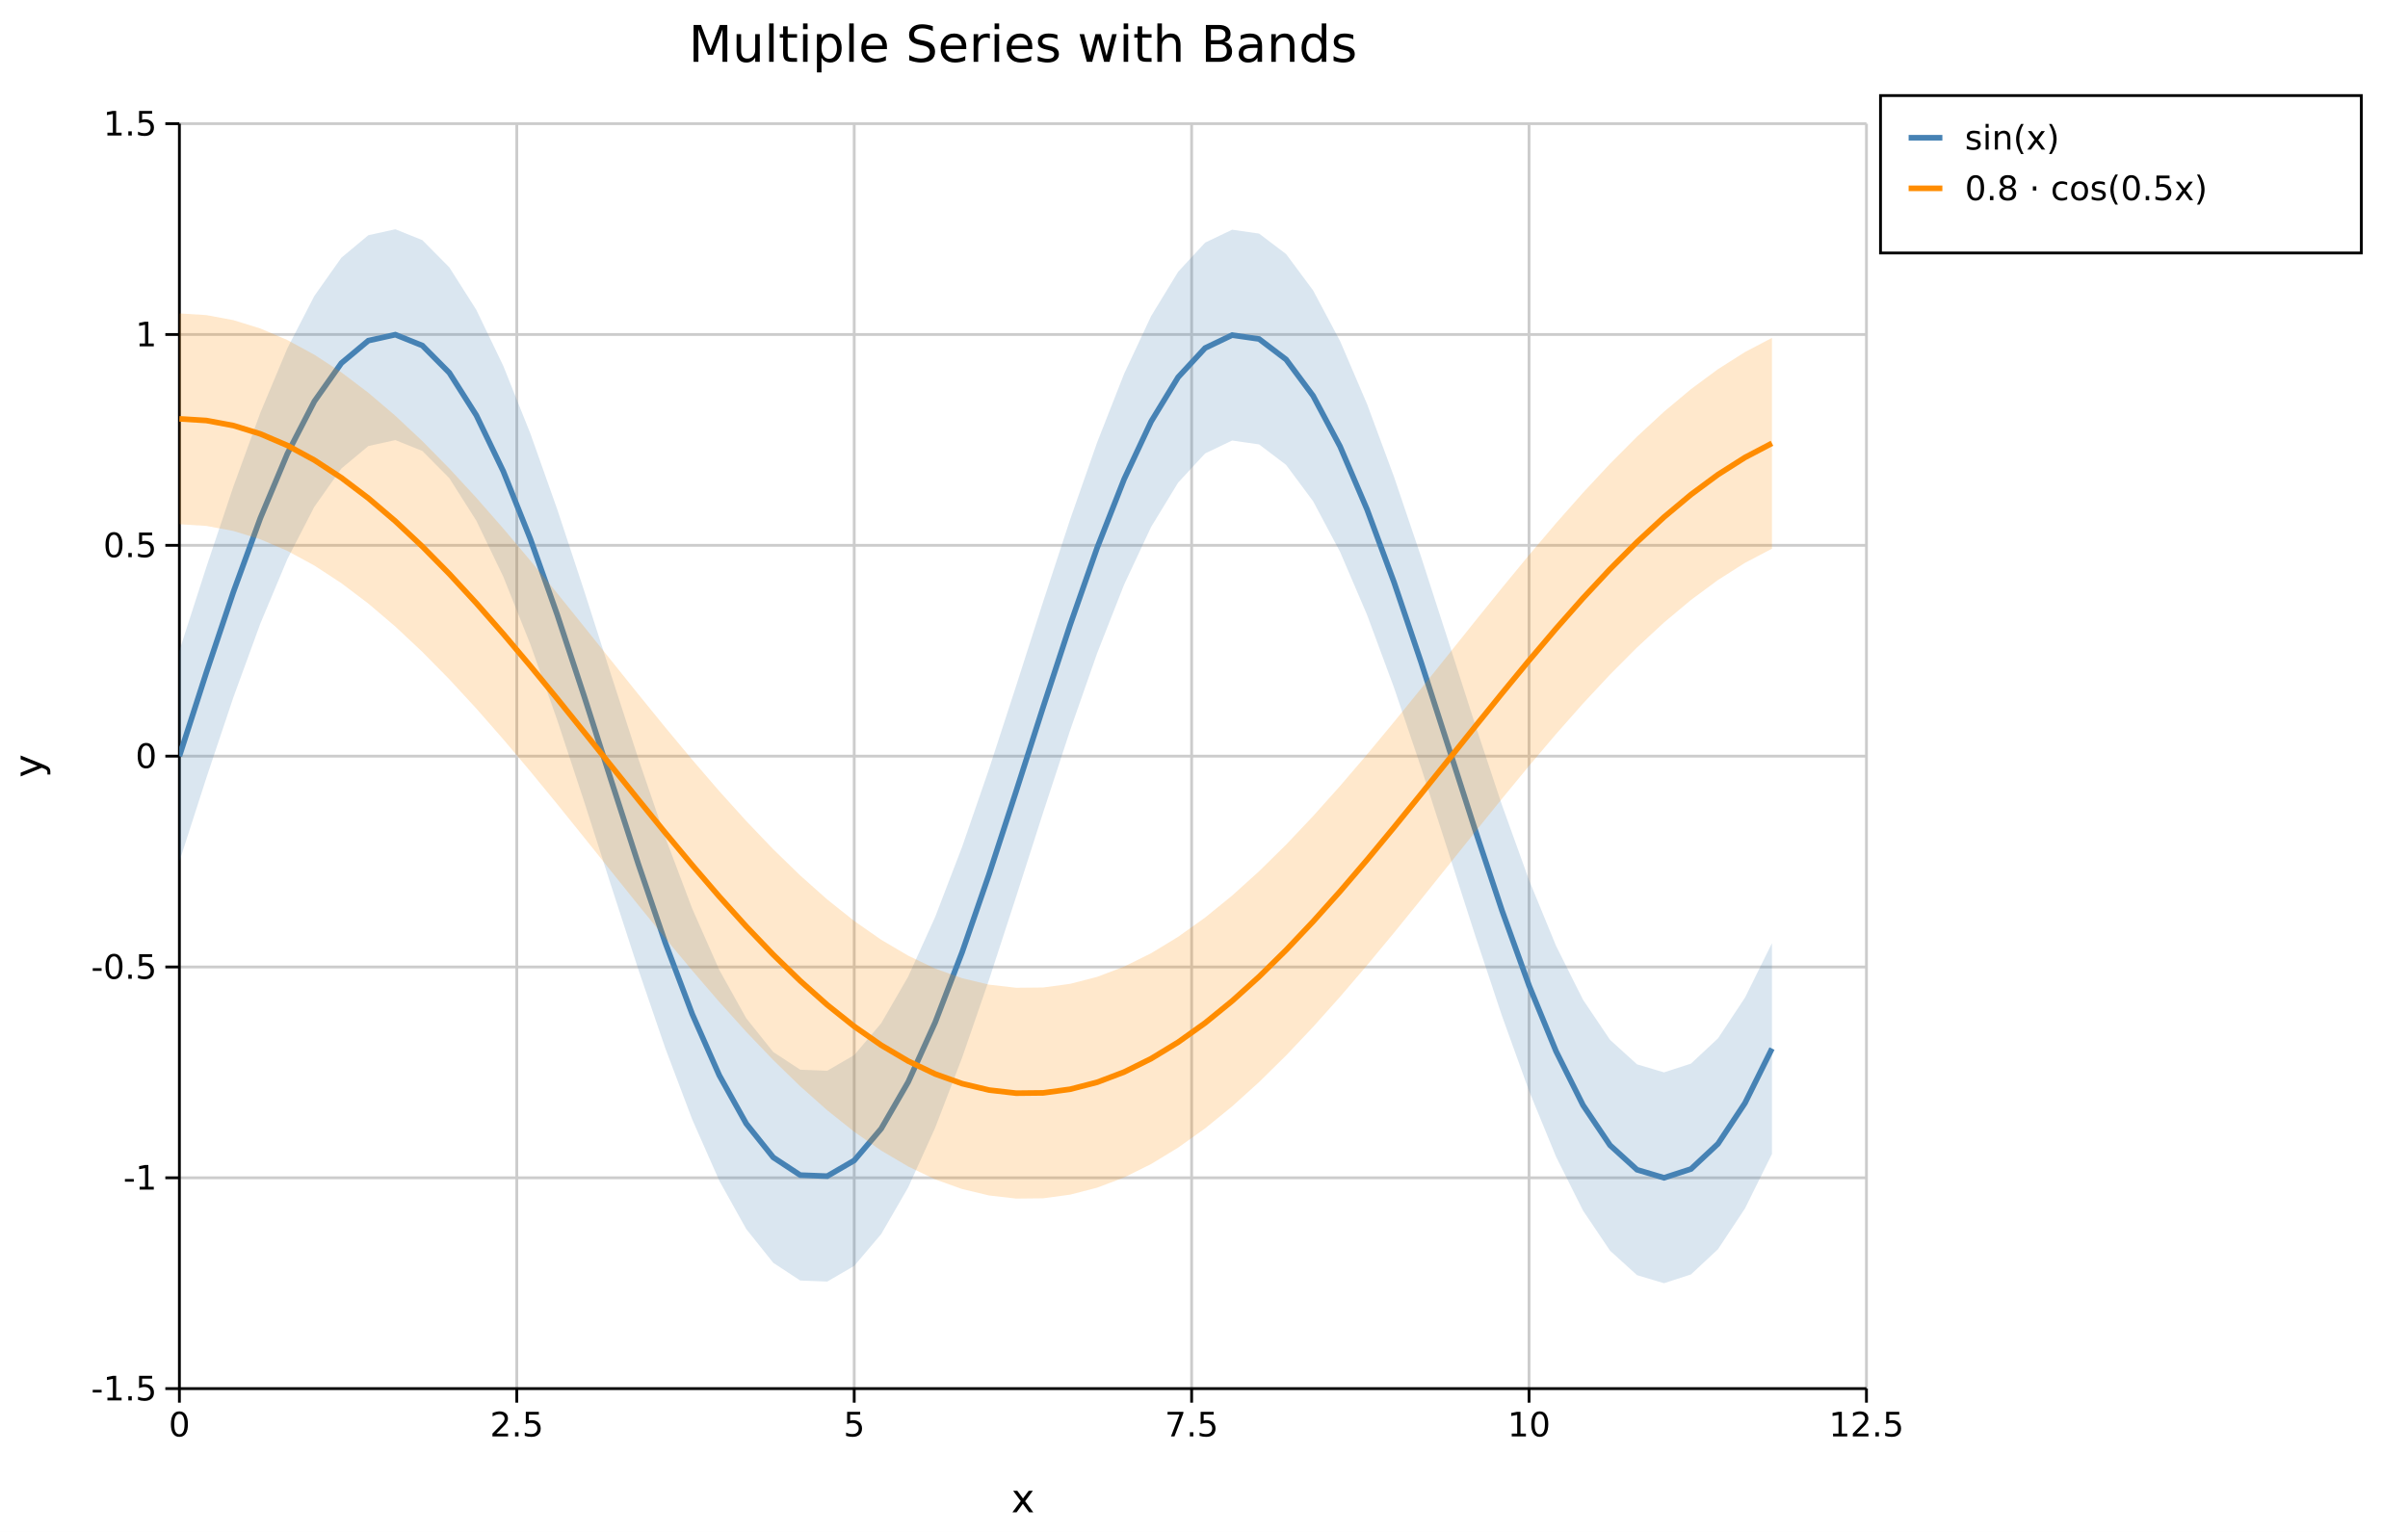
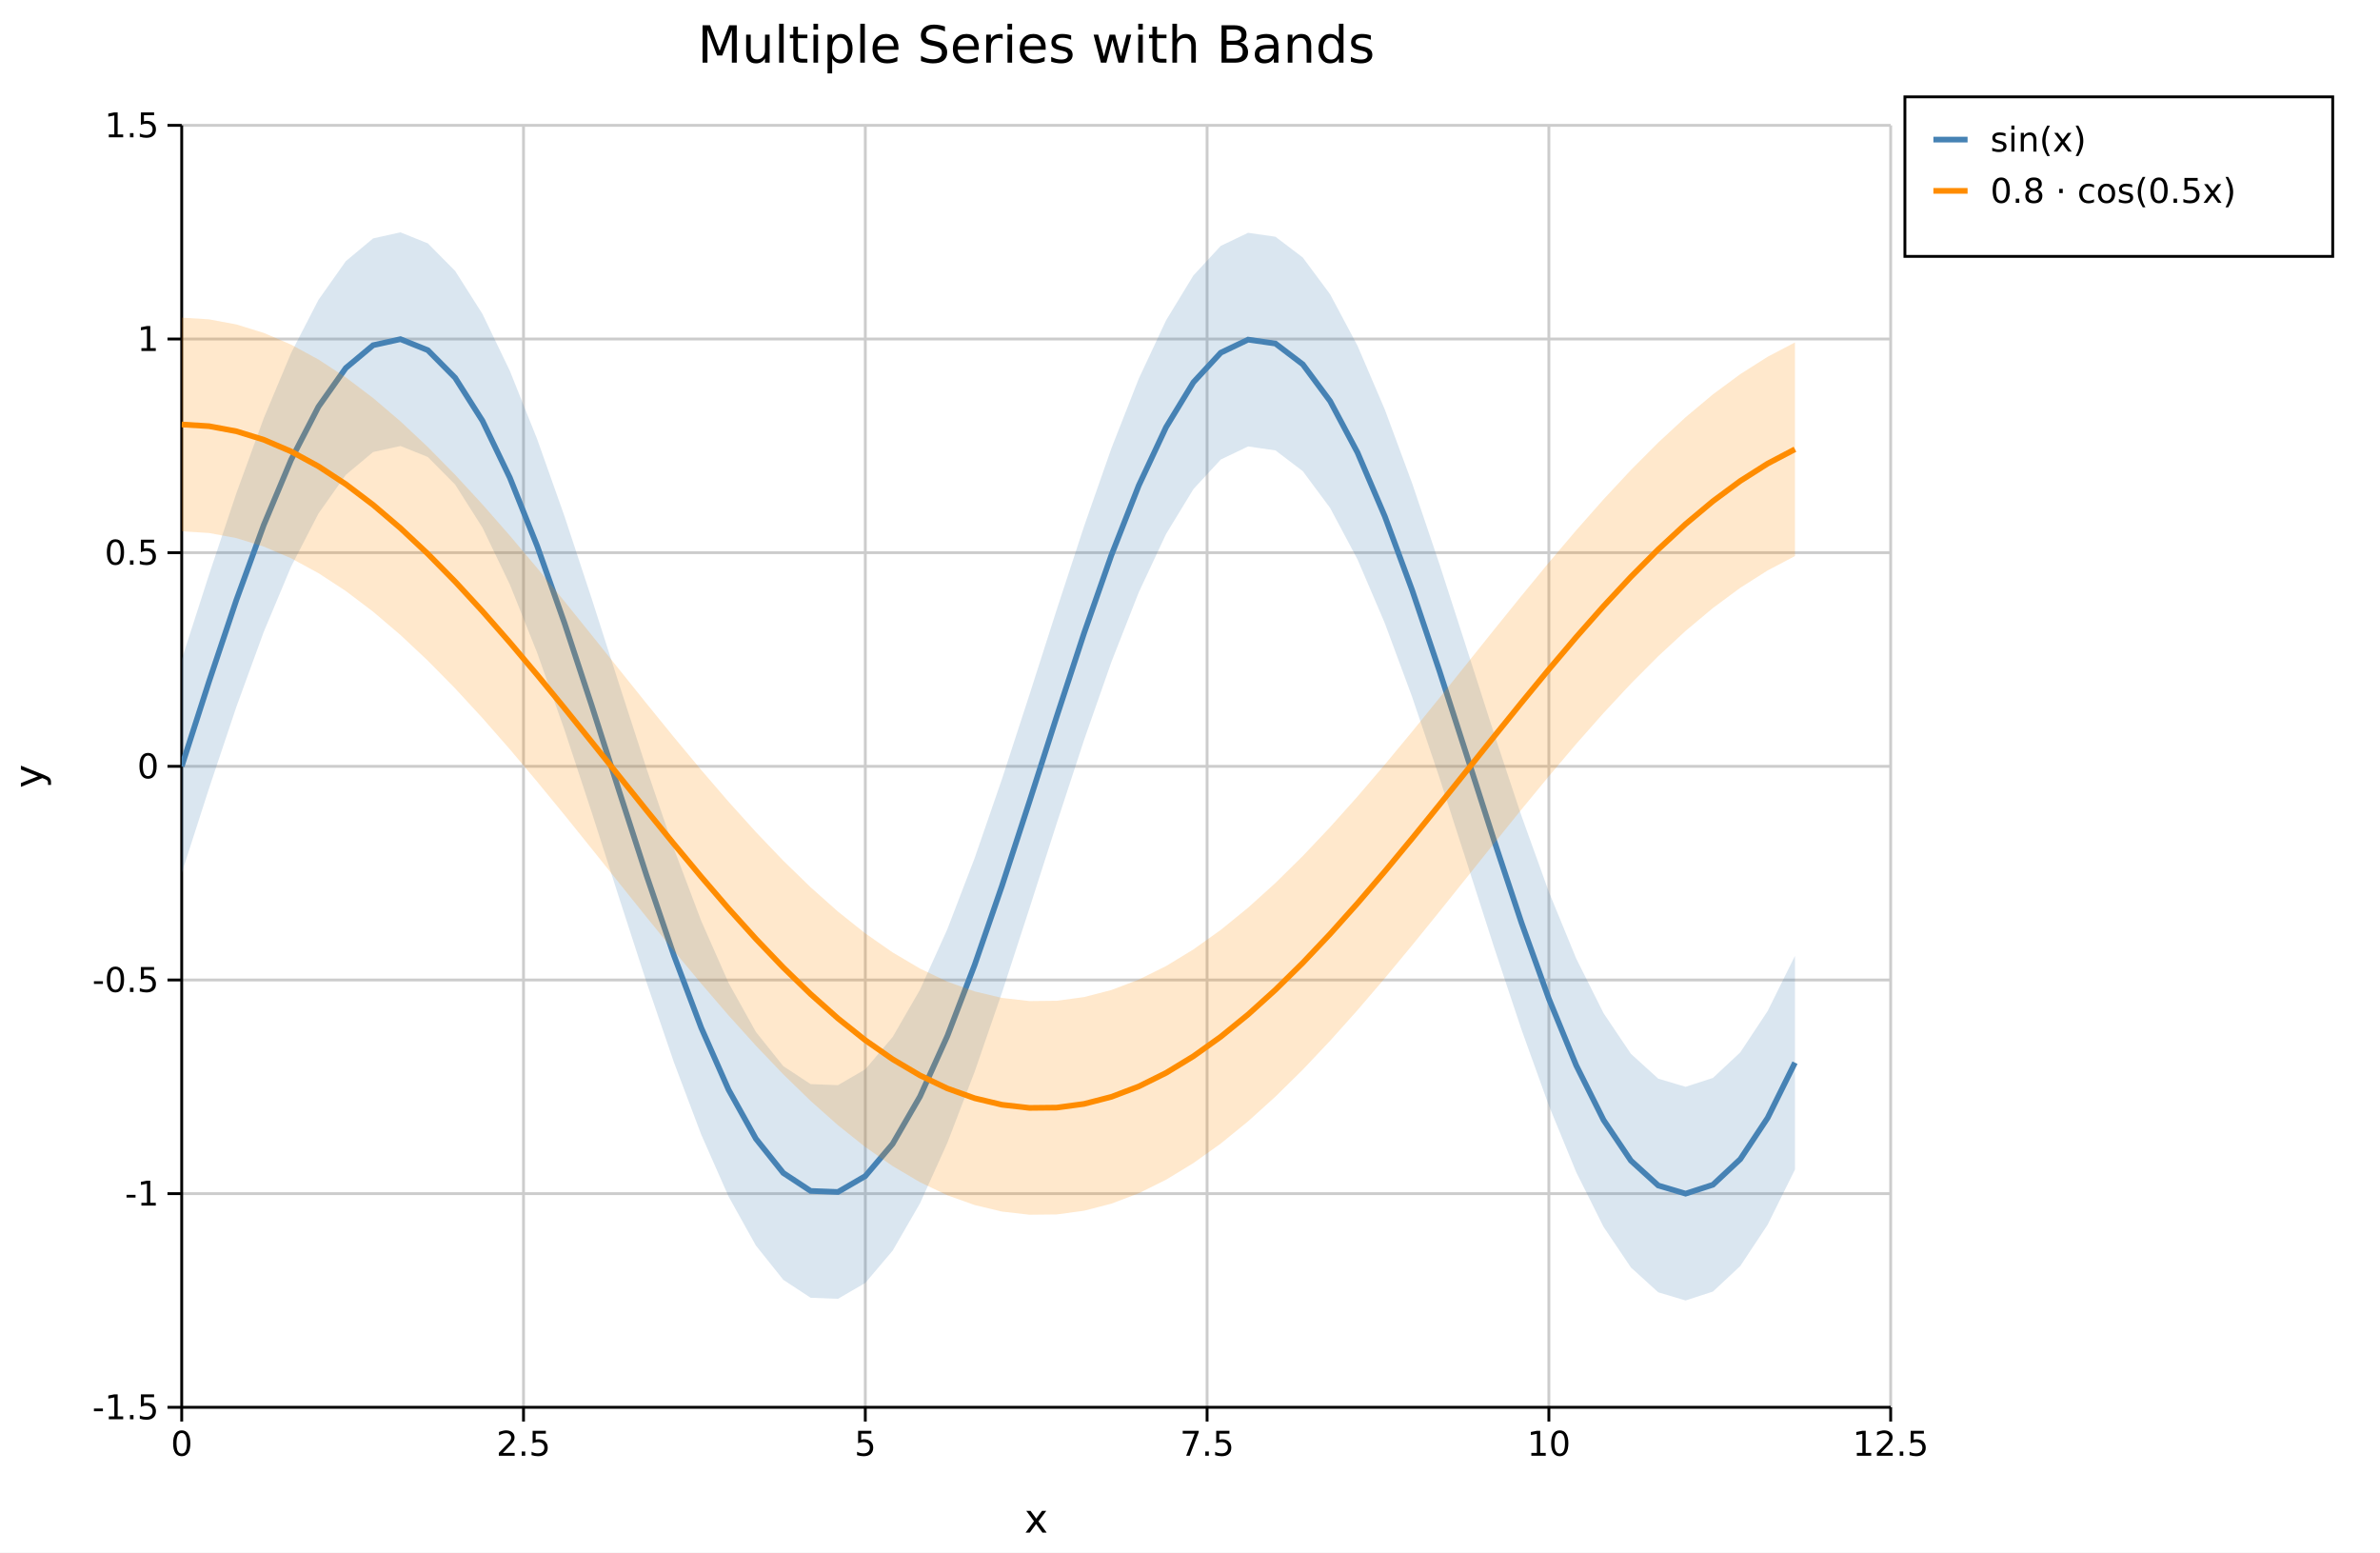
- <svg xmlns="http://www.w3.org/2000/svg" width="856.4" height="545" font-family="DejaVu Sans, Liberation Sans, Arial, sans-serif" fill="black">
+ <svg xmlns="http://www.w3.org/2000/svg" width="835.6" height="545" font-family="DejaVu Sans, Liberation Sans, Arial, sans-serif" fill="black">
  <rect width="100%" height="100%" fill="white" />
  <defs>
    <clipPath id="kuva-clip-3">
      <rect x="63.8" y="44" width="600" height="450" />
    </clipPath>
  </defs>
  <line x1="183.8" y1="44" x2="183.8" y2="494" stroke="#cccccc" stroke-width="1" />
  <line x1="303.8" y1="44" x2="303.8" y2="494" stroke="#cccccc" stroke-width="1" />
  <line x1="423.8" y1="44" x2="423.8" y2="494" stroke="#cccccc" stroke-width="1" />
  <line x1="543.8" y1="44" x2="543.8" y2="494" stroke="#cccccc" stroke-width="1" />
  <line x1="663.8" y1="44" x2="663.8" y2="494" stroke="#cccccc" stroke-width="1" />
  <line x1="63.8" y1="419" x2="663.8" y2="419" stroke="#cccccc" stroke-width="1" />
  <line x1="63.8" y1="344" x2="663.8" y2="344" stroke="#cccccc" stroke-width="1" />
  <line x1="63.8" y1="269" x2="663.8" y2="269" stroke="#cccccc" stroke-width="1" />
  <line x1="63.8" y1="194" x2="663.8" y2="194" stroke="#cccccc" stroke-width="1" />
  <line x1="63.8" y1="119" x2="663.8" y2="119" stroke="#cccccc" stroke-width="1" />
  <line x1="63.8" y1="44" x2="663.8" y2="44" stroke="#cccccc" stroke-width="1" />
  <line x1="63.8" y1="494" x2="663.8" y2="494" stroke="#000000" stroke-width="1" />
  <line x1="63.8" y1="44" x2="63.8" y2="494" stroke="#000000" stroke-width="1" />
  <line x1="63.8" y1="494" x2="63.8" y2="499" stroke="#000000" stroke-width="1" />
  <text x="63.8" y="511" font-size="12" text-anchor="middle">0</text>
  <line x1="183.8" y1="494" x2="183.8" y2="499" stroke="#000000" stroke-width="1" />
  <text x="183.8" y="511" font-size="12" text-anchor="middle">2.5</text>
  <line x1="303.8" y1="494" x2="303.8" y2="499" stroke="#000000" stroke-width="1" />
  <text x="303.8" y="511" font-size="12" text-anchor="middle">5</text>
  <line x1="423.8" y1="494" x2="423.8" y2="499" stroke="#000000" stroke-width="1" />
  <text x="423.8" y="511" font-size="12" text-anchor="middle">7.5</text>
  <line x1="543.8" y1="494" x2="543.8" y2="499" stroke="#000000" stroke-width="1" />
  <text x="543.8" y="511" font-size="12" text-anchor="middle">10</text>
  <line x1="663.8" y1="494" x2="663.8" y2="499" stroke="#000000" stroke-width="1" />
  <text x="663.8" y="511" font-size="12" text-anchor="middle">12.5</text>
  <line x1="58.8" y1="494" x2="63.8" y2="494" stroke="#000000" stroke-width="1" />
  <text x="55.8" y="498.2" font-size="12" text-anchor="end">-1.5</text>
  <line x1="58.8" y1="419" x2="63.8" y2="419" stroke="#000000" stroke-width="1" />
  <text x="55.8" y="423.2" font-size="12" text-anchor="end">-1</text>
  <line x1="58.8" y1="344" x2="63.8" y2="344" stroke="#000000" stroke-width="1" />
  <text x="55.8" y="348.2" font-size="12" text-anchor="end">-0.5</text>
  <line x1="58.8" y1="269" x2="63.8" y2="269" stroke="#000000" stroke-width="1" />
  <text x="55.8" y="273.2" font-size="12" text-anchor="end">0</text>
  <line x1="58.8" y1="194" x2="63.8" y2="194" stroke="#000000" stroke-width="1" />
  <text x="55.8" y="198.2" font-size="12" text-anchor="end">0.5</text>
  <line x1="58.8" y1="119" x2="63.8" y2="119" stroke="#000000" stroke-width="1" />
  <text x="55.8" y="123.2" font-size="12" text-anchor="end">1</text>
  <line x1="58.8" y1="44" x2="63.8" y2="44" stroke="#000000" stroke-width="1" />
  <text x="55.8" y="48.2" font-size="12" text-anchor="end">1.5</text>
  <text x="363.8" y="538" font-size="14" text-anchor="middle">x</text>
  <text x="15" y="272.5" font-size="14" text-anchor="middle" transform="rotate(-90,15,272.5)">y</text>
  <text x="363.8" y="22" font-size="18" text-anchor="middle">Multiple Series with Bands</text>
  <g clip-path="url(#kuva-clip-3)">
    <path d="M 63.8 231.5 L 73.4 201.7 L 83.0 173.09 L 92.6 146.8 L 102.2 123.9 L 111.8 105.28 L 121.4 91.69 L 131.0 83.68 L 140.6 81.56 L 150.2 85.42 L 159.8 95.11 L 169.4 110.23 L 179.0 130.18 L 188.6 154.17 L 198.2 181.25 L 207.8 210.33 L 217.4 240.26 L 227.0 269.83 L 236.6 297.88 L 246.2 323.28 L 255.8 345.02 L 265.4 362.24 L 275.0 374.24 L 284.6 380.55 L 294.2 380.92 L 303.8 375.34 L 313.4 364.02 L 323.0 347.41 L 332.6 326.19 L 342.2 301.19 L 351.8 273.41 L 361.4 243.96 L 371.0 214.02 L 380.6 184.77 L 390.2 157.38 L 399.8 132.95 L 409.4 112.45 L 419.0 96.69 L 428.6 86.31 L 438.2 81.72 L 447.8 83.1 L 457.4 90.39 L 467.0 103.31 L 476.6 121.34 L 486.2 143.76 L 495.8 169.68 L 505.4 198.07 L 515.0 227.78 L 524.6 257.65 L 534.2 286.47 L 543.8 313.1 L 553.4 336.48 L 563.0 355.67 L 572.6 369.92 L 582.2 378.64 L 591.8 381.5 L 601.4 378.38 L 611.0 369.4 L 620.6 354.92 L 630.2 335.53 L 630.2 410.53 L 620.6 429.92 L 611.0 444.4 L 601.4 453.38 L 591.8 456.5 L 582.2 453.64 L 572.6 444.92 L 563.0 430.67 L 553.4 411.48 L 543.8 388.1 L 534.2 361.47 L 524.6 332.65 L 515.0 302.78 L 505.4 273.07 L 495.8 244.68 L 486.2 218.76 L 476.6 196.34 L 467.0 178.31 L 457.4 165.39 L 447.8 158.1 L 438.2 156.72 L 428.6 161.31 L 419.0 171.69 L 409.4 187.45 L 399.8 207.95 L 390.2 232.38 L 380.6 259.77 L 371.0 289.02 L 361.4 318.96 L 351.8 348.41 L 342.2 376.19 L 332.6 401.19 L 323.0 422.41 L 313.4 439.02 L 303.8 450.34 L 294.2 455.92 L 284.6 455.55 L 275.0 449.24 L 265.4 437.24 L 255.8 420.02 L 246.2 398.28 L 236.6 372.88 L 227.0 344.83 L 217.4 315.26 L 207.8 285.33 L 198.2 256.25 L 188.6 229.17 L 179.0 205.18 L 169.4 185.23 L 159.8 170.11 L 150.2 160.42 L 140.6 156.56 L 131.0 158.68 L 121.4 166.69 L 111.8 180.28 L 102.2 198.9 L 92.6 221.8 L 83.0 248.09 L 73.4 276.7 L 63.8 306.5 Z" stroke="none" stroke-width="0" fill="#4682b4" fill-opacity="0.2" />
    <path d="M 63.8 269.0 L 73.4 239.2 L 83.0 210.59 L 92.6 184.3 L 102.2 161.4 L 111.8 142.78 L 121.4 129.19 L 131.0 121.18 L 140.6 119.06 L 150.2 122.92 L 159.8 132.61 L 169.4 147.73 L 179.0 167.68 L 188.6 191.67 L 198.2 218.75 L 207.8 247.83 L 217.4 277.76 L 227.0 307.33 L 236.6 335.38 L 246.2 360.78 L 255.8 382.52 L 265.4 399.74 L 275.0 411.74 L 284.6 418.05 L 294.2 418.42 L 303.8 412.84 L 313.4 401.52 L 323.0 384.91 L 332.6 363.69 L 342.2 338.69 L 351.8 310.91 L 361.4 281.46 L 371.0 251.52 L 380.6 222.27 L 390.2 194.88 L 399.8 170.45 L 409.4 149.95 L 419.0 134.19 L 428.6 123.81 L 438.2 119.22 L 447.8 120.6 L 457.4 127.89 L 467.0 140.81 L 476.6 158.84 L 486.2 181.26 L 495.8 207.18 L 505.4 235.57 L 515.0 265.28 L 524.6 295.15 L 534.2 323.97 L 543.8 350.6 L 553.4 373.98 L 563.0 393.17 L 572.6 407.42 L 582.2 416.14 L 591.8 419.0 L 601.4 415.88 L 611.0 406.9 L 620.6 392.42 L 630.2 373.03 " stroke="#4682b4" stroke-width="2" fill="none" />
    <path d="M 63.8 111.5 L 73.4 112.1 L 83.0 113.89 L 92.6 116.86 L 102.2 120.97 L 111.8 126.19 L 121.4 132.46 L 131.0 139.72 L 140.6 147.9 L 150.2 156.91 L 159.8 166.66 L 169.4 177.07 L 179.0 188.02 L 188.6 199.4 L 198.2 211.1 L 207.8 223.01 L 217.4 235.0 L 227.0 246.96 L 236.6 258.76 L 246.2 270.29 L 255.8 281.44 L 265.4 292.08 L 275.0 302.12 L 284.6 311.45 L 294.2 319.99 L 303.8 327.64 L 313.4 334.33 L 323.0 339.99 L 332.6 344.57 L 342.2 348.01 L 351.8 350.3 L 361.4 351.4 L 371.0 351.3 L 380.6 350.0 L 390.2 347.52 L 399.8 343.87 L 409.4 339.11 L 419.0 333.27 L 428.6 326.42 L 438.2 318.61 L 447.8 309.94 L 457.4 300.48 L 467.0 290.33 L 476.6 279.6 L 486.2 268.38 L 495.8 256.8 L 505.4 244.96 L 515.0 232.99 L 524.6 221.0 L 534.2 209.12 L 543.8 197.46 L 553.4 186.14 L 563.0 175.28 L 572.6 164.98 L 582.2 155.34 L 591.8 146.46 L 601.4 138.43 L 611.0 131.33 L 620.6 125.24 L 630.2 120.2 L 630.2 195.2 L 620.6 200.24 L 611.0 206.33 L 601.4 213.43 L 591.8 221.46 L 582.2 230.34 L 572.6 239.98 L 563.0 250.28 L 553.4 261.14 L 543.8 272.46 L 534.2 284.12 L 524.6 296.0 L 515.0 307.99 L 505.4 319.96 L 495.8 331.8 L 486.2 343.38 L 476.6 354.6 L 467.0 365.33 L 457.4 375.48 L 447.8 384.94 L 438.2 393.61 L 428.6 401.42 L 419.0 408.27 L 409.4 414.11 L 399.8 418.87 L 390.2 422.52 L 380.6 425.0 L 371.0 426.3 L 361.4 426.4 L 351.8 425.3 L 342.2 423.01 L 332.6 419.57 L 323.0 414.99 L 313.4 409.33 L 303.8 402.64 L 294.2 394.99 L 284.6 386.45 L 275.0 377.12 L 265.4 367.08 L 255.8 356.44 L 246.2 345.29 L 236.6 333.76 L 227.0 321.96 L 217.4 310.0 L 207.8 298.01 L 198.2 286.1 L 188.6 274.4 L 179.0 263.02 L 169.4 252.07 L 159.8 241.66 L 150.2 231.91 L 140.6 222.9 L 131.0 214.72 L 121.4 207.46 L 111.8 201.19 L 102.2 195.97 L 92.6 191.86 L 83.0 188.89 L 73.4 187.1 L 63.8 186.5 Z" stroke="none" stroke-width="0" fill="#ff8c00" fill-opacity="0.2" />
    <path d="M 63.8 149.0 L 73.4 149.6 L 83.0 151.39 L 92.6 154.36 L 102.2 158.47 L 111.8 163.69 L 121.4 169.96 L 131.0 177.22 L 140.6 185.4 L 150.2 194.41 L 159.8 204.16 L 169.4 214.57 L 179.0 225.52 L 188.6 236.9 L 198.2 248.6 L 207.8 260.51 L 217.4 272.5 L 227.0 284.46 L 236.6 296.26 L 246.2 307.79 L 255.8 318.94 L 265.4 329.58 L 275.0 339.62 L 284.6 348.95 L 294.2 357.49 L 303.8 365.14 L 313.4 371.83 L 323.0 377.49 L 332.6 382.07 L 342.2 385.51 L 351.8 387.8 L 361.4 388.9 L 371.0 388.8 L 380.6 387.5 L 390.2 385.02 L 399.8 381.37 L 409.4 376.61 L 419.0 370.77 L 428.6 363.92 L 438.2 356.11 L 447.8 347.44 L 457.4 337.98 L 467.0 327.83 L 476.6 317.1 L 486.2 305.88 L 495.8 294.3 L 505.4 282.46 L 515.0 270.49 L 524.6 258.5 L 534.2 246.62 L 543.8 234.96 L 553.4 223.64 L 563.0 212.78 L 572.6 202.48 L 582.2 192.84 L 591.8 183.96 L 601.4 175.93 L 611.0 168.83 L 620.6 162.74 L 630.2 157.7 " stroke="#ff8c00" stroke-width="2" fill="none" />
  </g>
-   <rect x="668.8" y="34" width="171" height="56" fill="#ffffff" />
-   <rect x="668.8" y="34" width="171" height="56" fill="none" stroke="#000000" stroke-width="1" />
+   <rect x="668.8" y="34" width="150.2" height="56" fill="#ffffff" />
+   <rect x="668.8" y="34" width="150.2" height="56" fill="none" stroke="#000000" stroke-width="1" />
  <text x="698.8" y="53.2" font-size="12" text-anchor="start">sin(x)</text>
  <line x1="678.8" y1="49" x2="690.8" y2="49" stroke="#4682b4" stroke-width="2" />
  <text x="698.8" y="71.2" font-size="12" text-anchor="start">0.8 · cos(0.5x)</text>
  <line x1="678.8" y1="67" x2="690.8" y2="67" stroke="#ff8c00" stroke-width="2" />
</svg>
